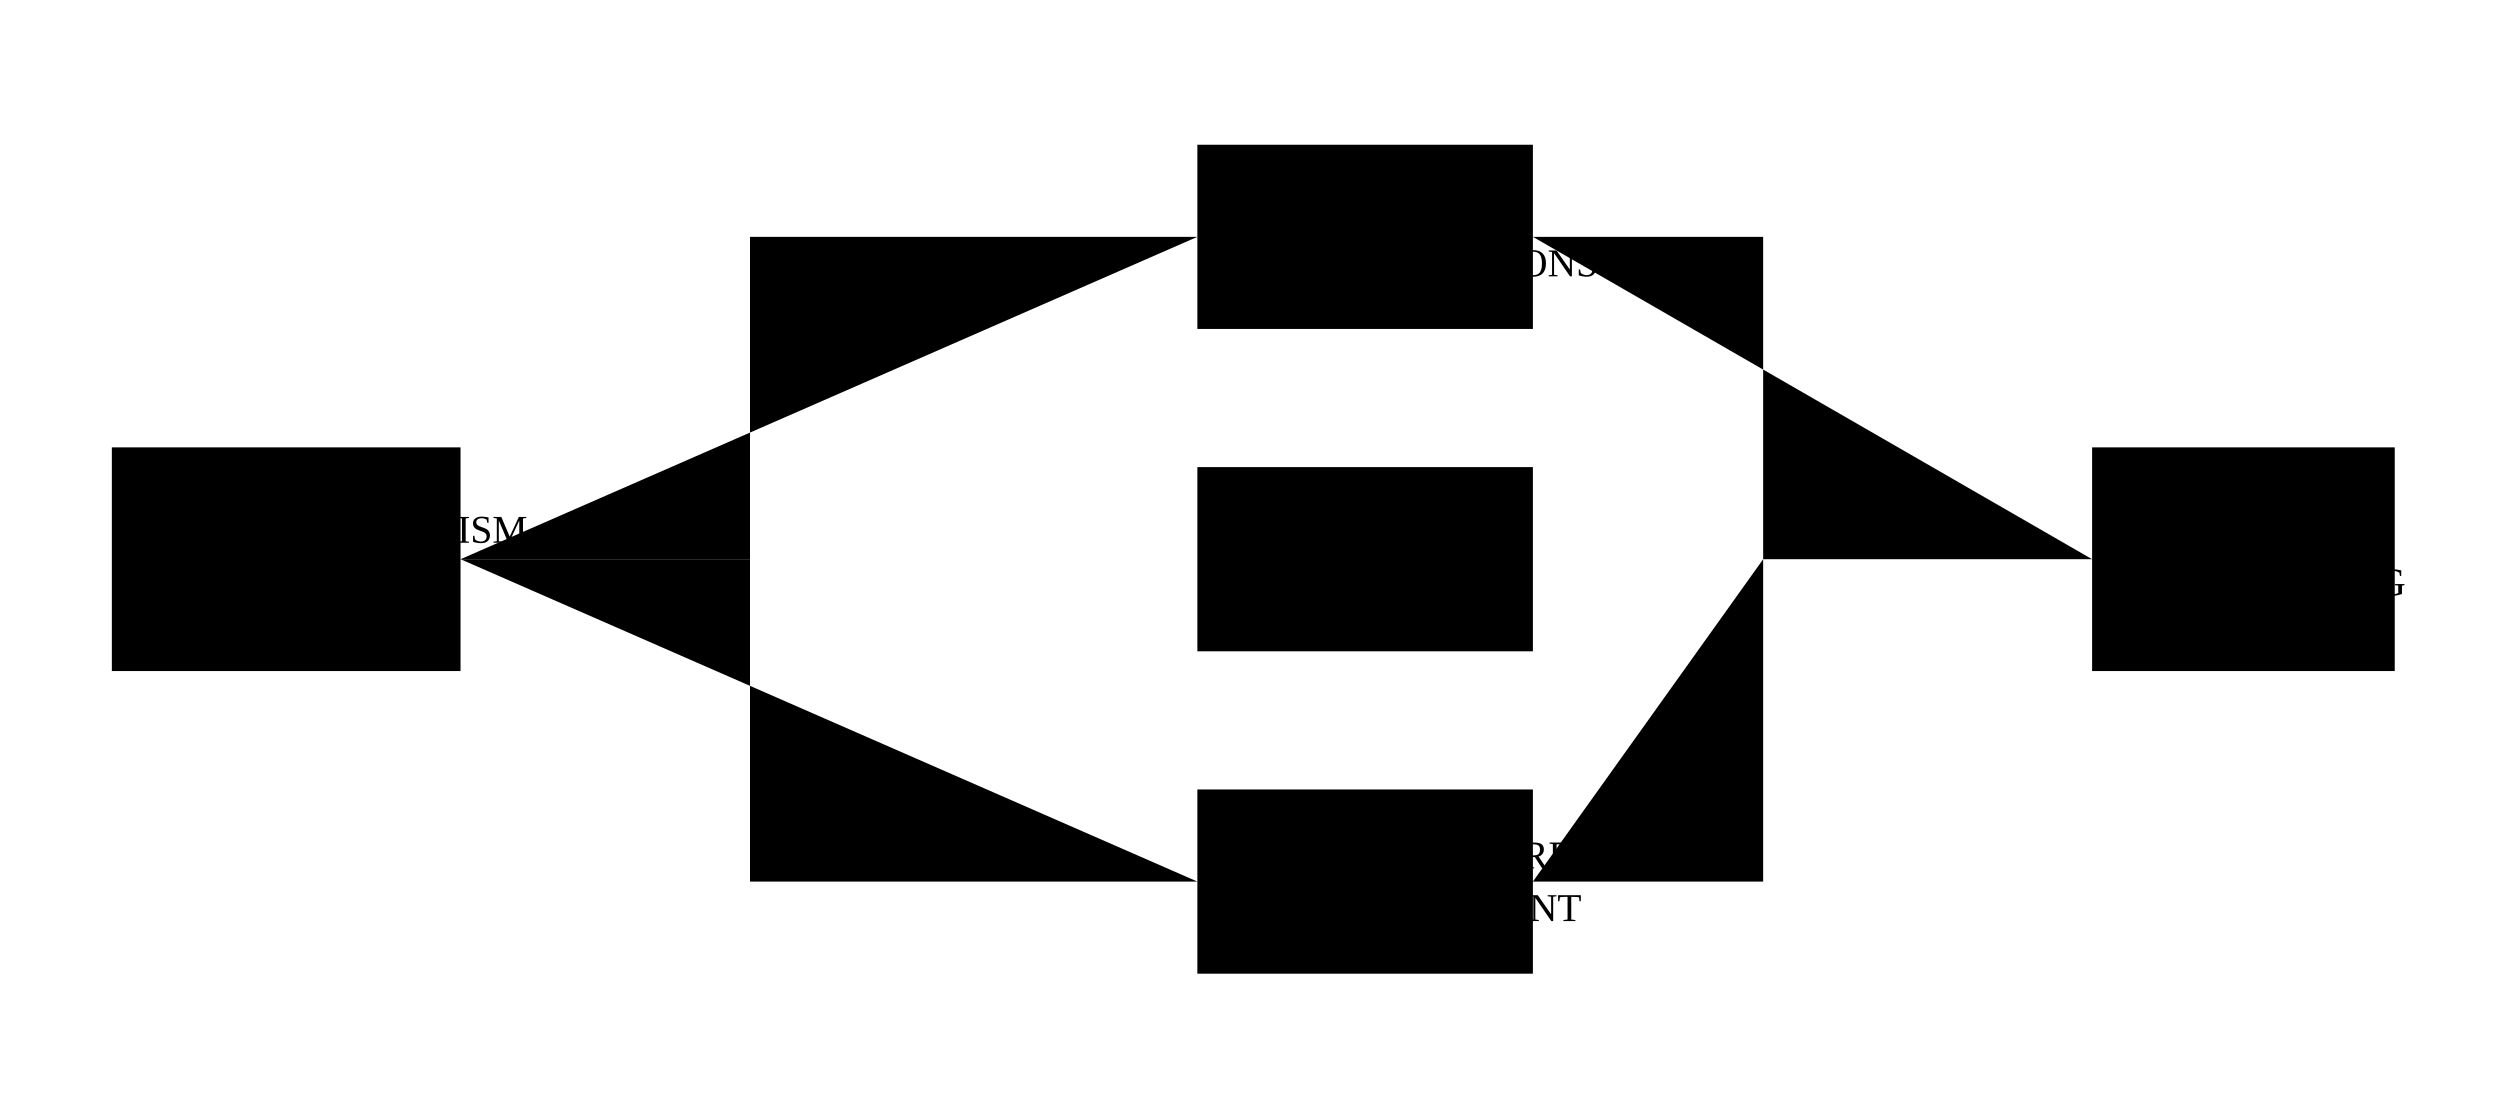
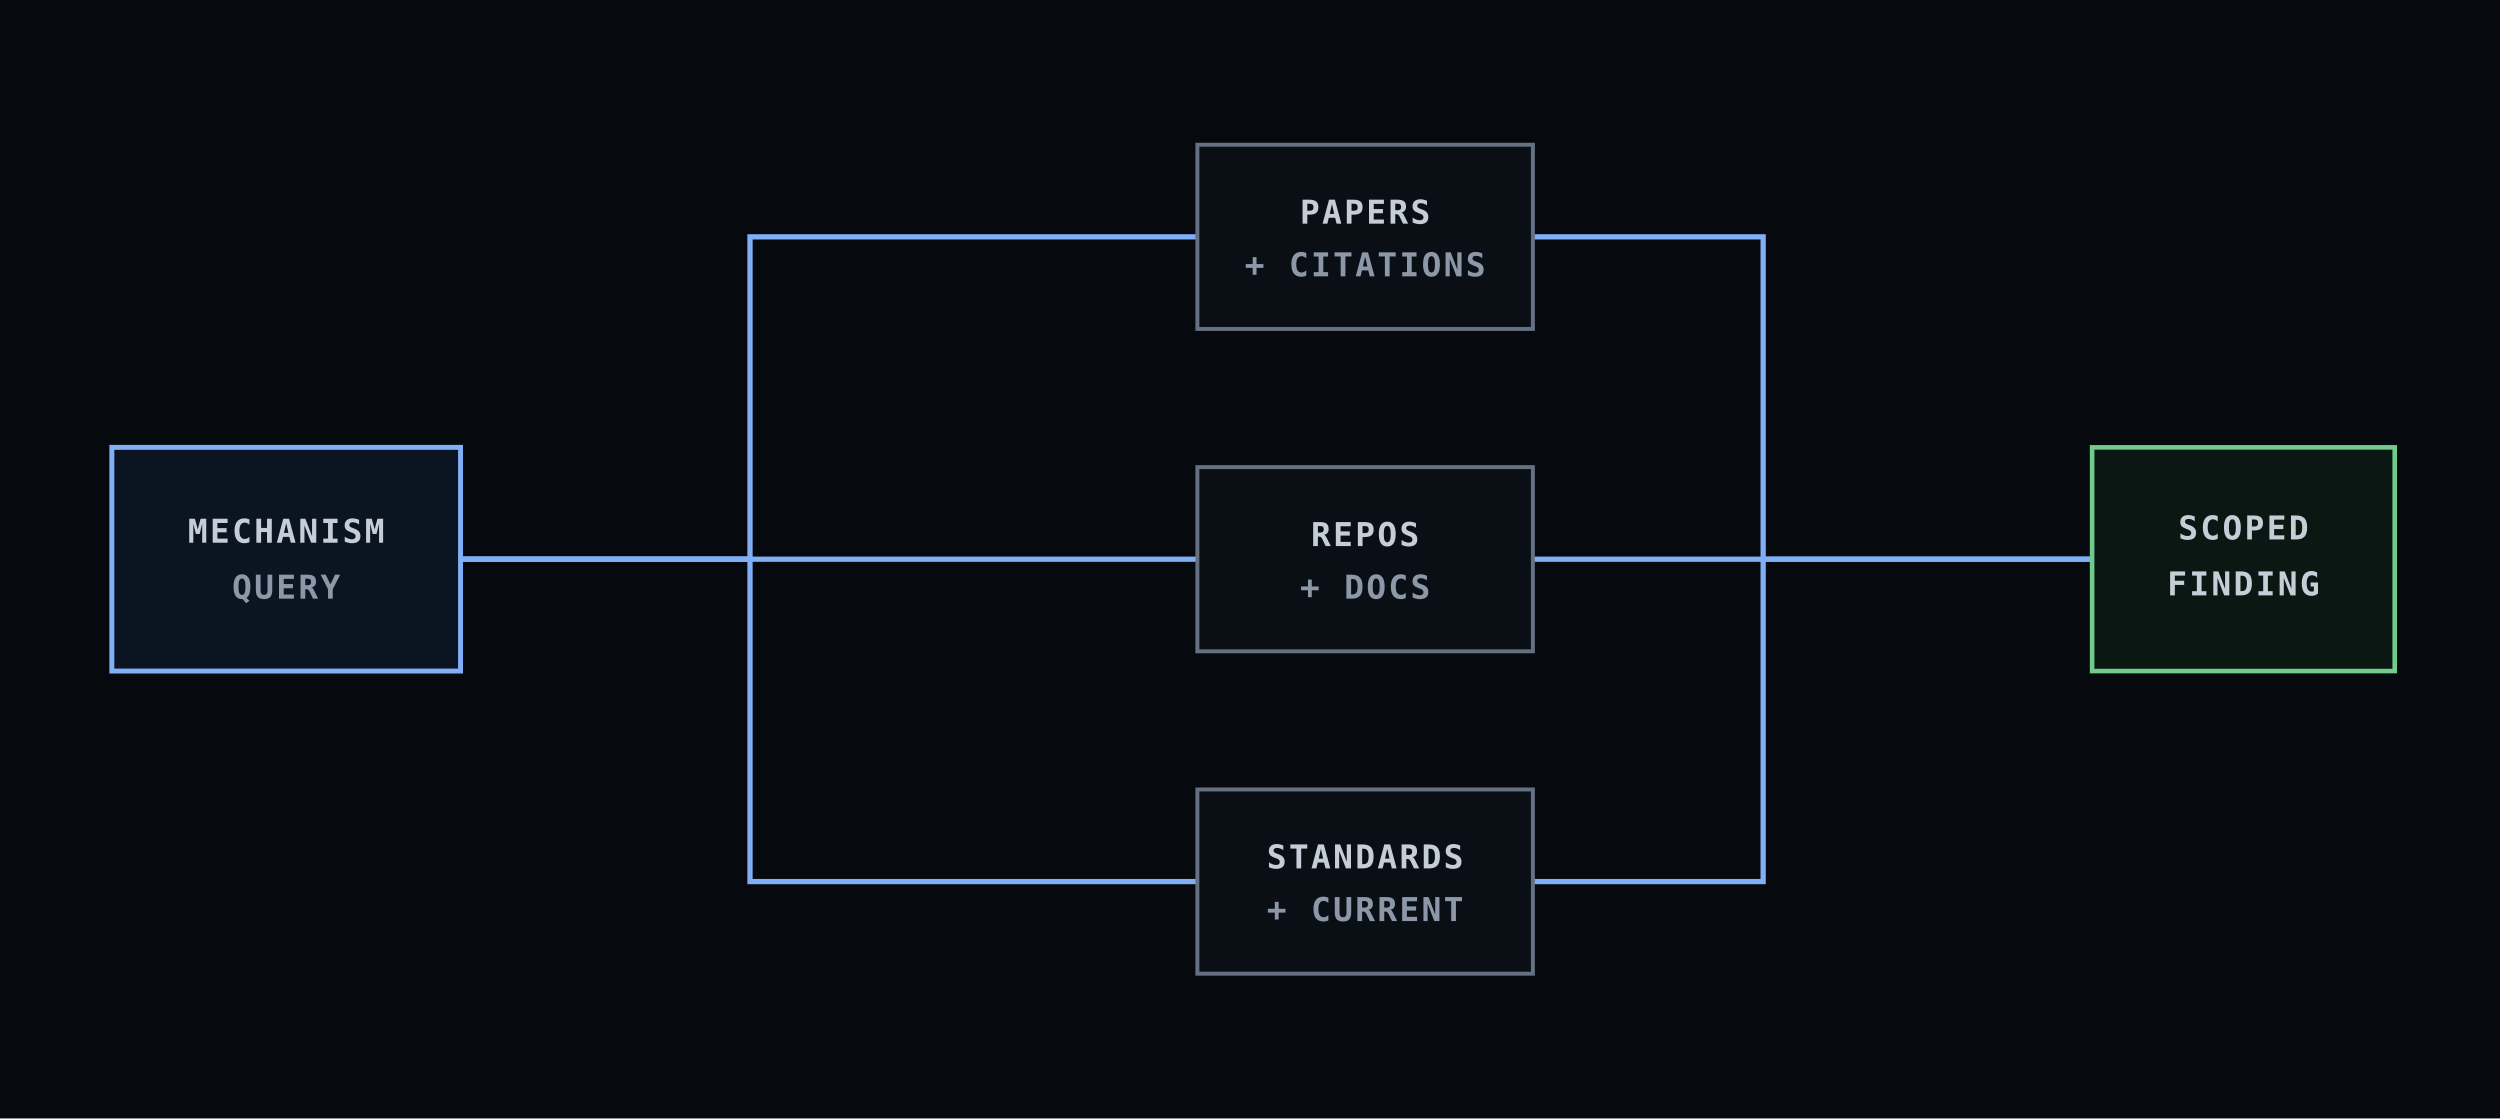
- <svg xmlns="http://www.w3.org/2000/svg" viewBox="0 0 760 340" role="img" aria-label="Space expands a mechanism query into papers, repositories, standards, and a scoped finding">
+ <svg xmlns="http://www.w3.org/2000/svg" viewBox="0 0 760 340" role="img" aria-labelledby="title desc">
+   <style>
+     .bg{fill:#06090d}.route path{fill:none;stroke:#80aef7;stroke-width:1.6}.block rect{fill:#0a0f16;stroke:#657182;stroke-width:1.2}.block .core{fill:#0b1421;stroke:#80aef7;stroke-width:1.5}.block .pass{fill:#0a1712;stroke:#71cb8d;stroke-width:1.4}.label text{fill:#c5cdd7;font:700 10px Consolas,Menlo,monospace;letter-spacing:.7px;text-anchor:middle}.label .muted{fill:#8c98a8}
+   </style>
+   <rect class="bg" width="760" height="340" />
  <g class="route">
    <path d="M140 170H228V72H364" />
    <path d="M140 170H364" />
    <path d="M140 170H228V268H364" />
    <path d="M466 72H536V170H636" />
    <path d="M466 170H636" />
    <path d="M466 268H536V170" />
  </g>
  <g class="block">
    <rect x="34" y="136" width="106" height="68" class="core" />
    <rect x="364" y="44" width="102" height="56" />
    <rect x="364" y="142" width="102" height="56" />
    <rect x="364" y="240" width="102" height="56" />
    <rect x="636" y="136" width="92" height="68" class="pass" />
  </g>
  <g class="label">
    <text x="87" y="165">MECHANISM</text>
-     <text x="87" y="182">QUERY</text>
+     <text x="87" y="182" class="muted">QUERY</text>
    <text x="415" y="68">PAPERS</text>
-     <text x="415" y="84">+ CITATIONS</text>
+     <text x="415" y="84" class="muted">+ CITATIONS</text>
    <text x="415" y="166">REPOS</text>
-     <text x="415" y="182">+ DOCS</text>
+     <text x="415" y="182" class="muted">+ DOCS</text>
    <text x="415" y="264">STANDARDS</text>
-     <text x="415" y="280">+ CURRENT</text>
+     <text x="415" y="280" class="muted">+ CURRENT</text>
    <text x="682" y="164">SCOPED</text>
    <text x="682" y="181">FINDING</text>
  </g>
</svg>
